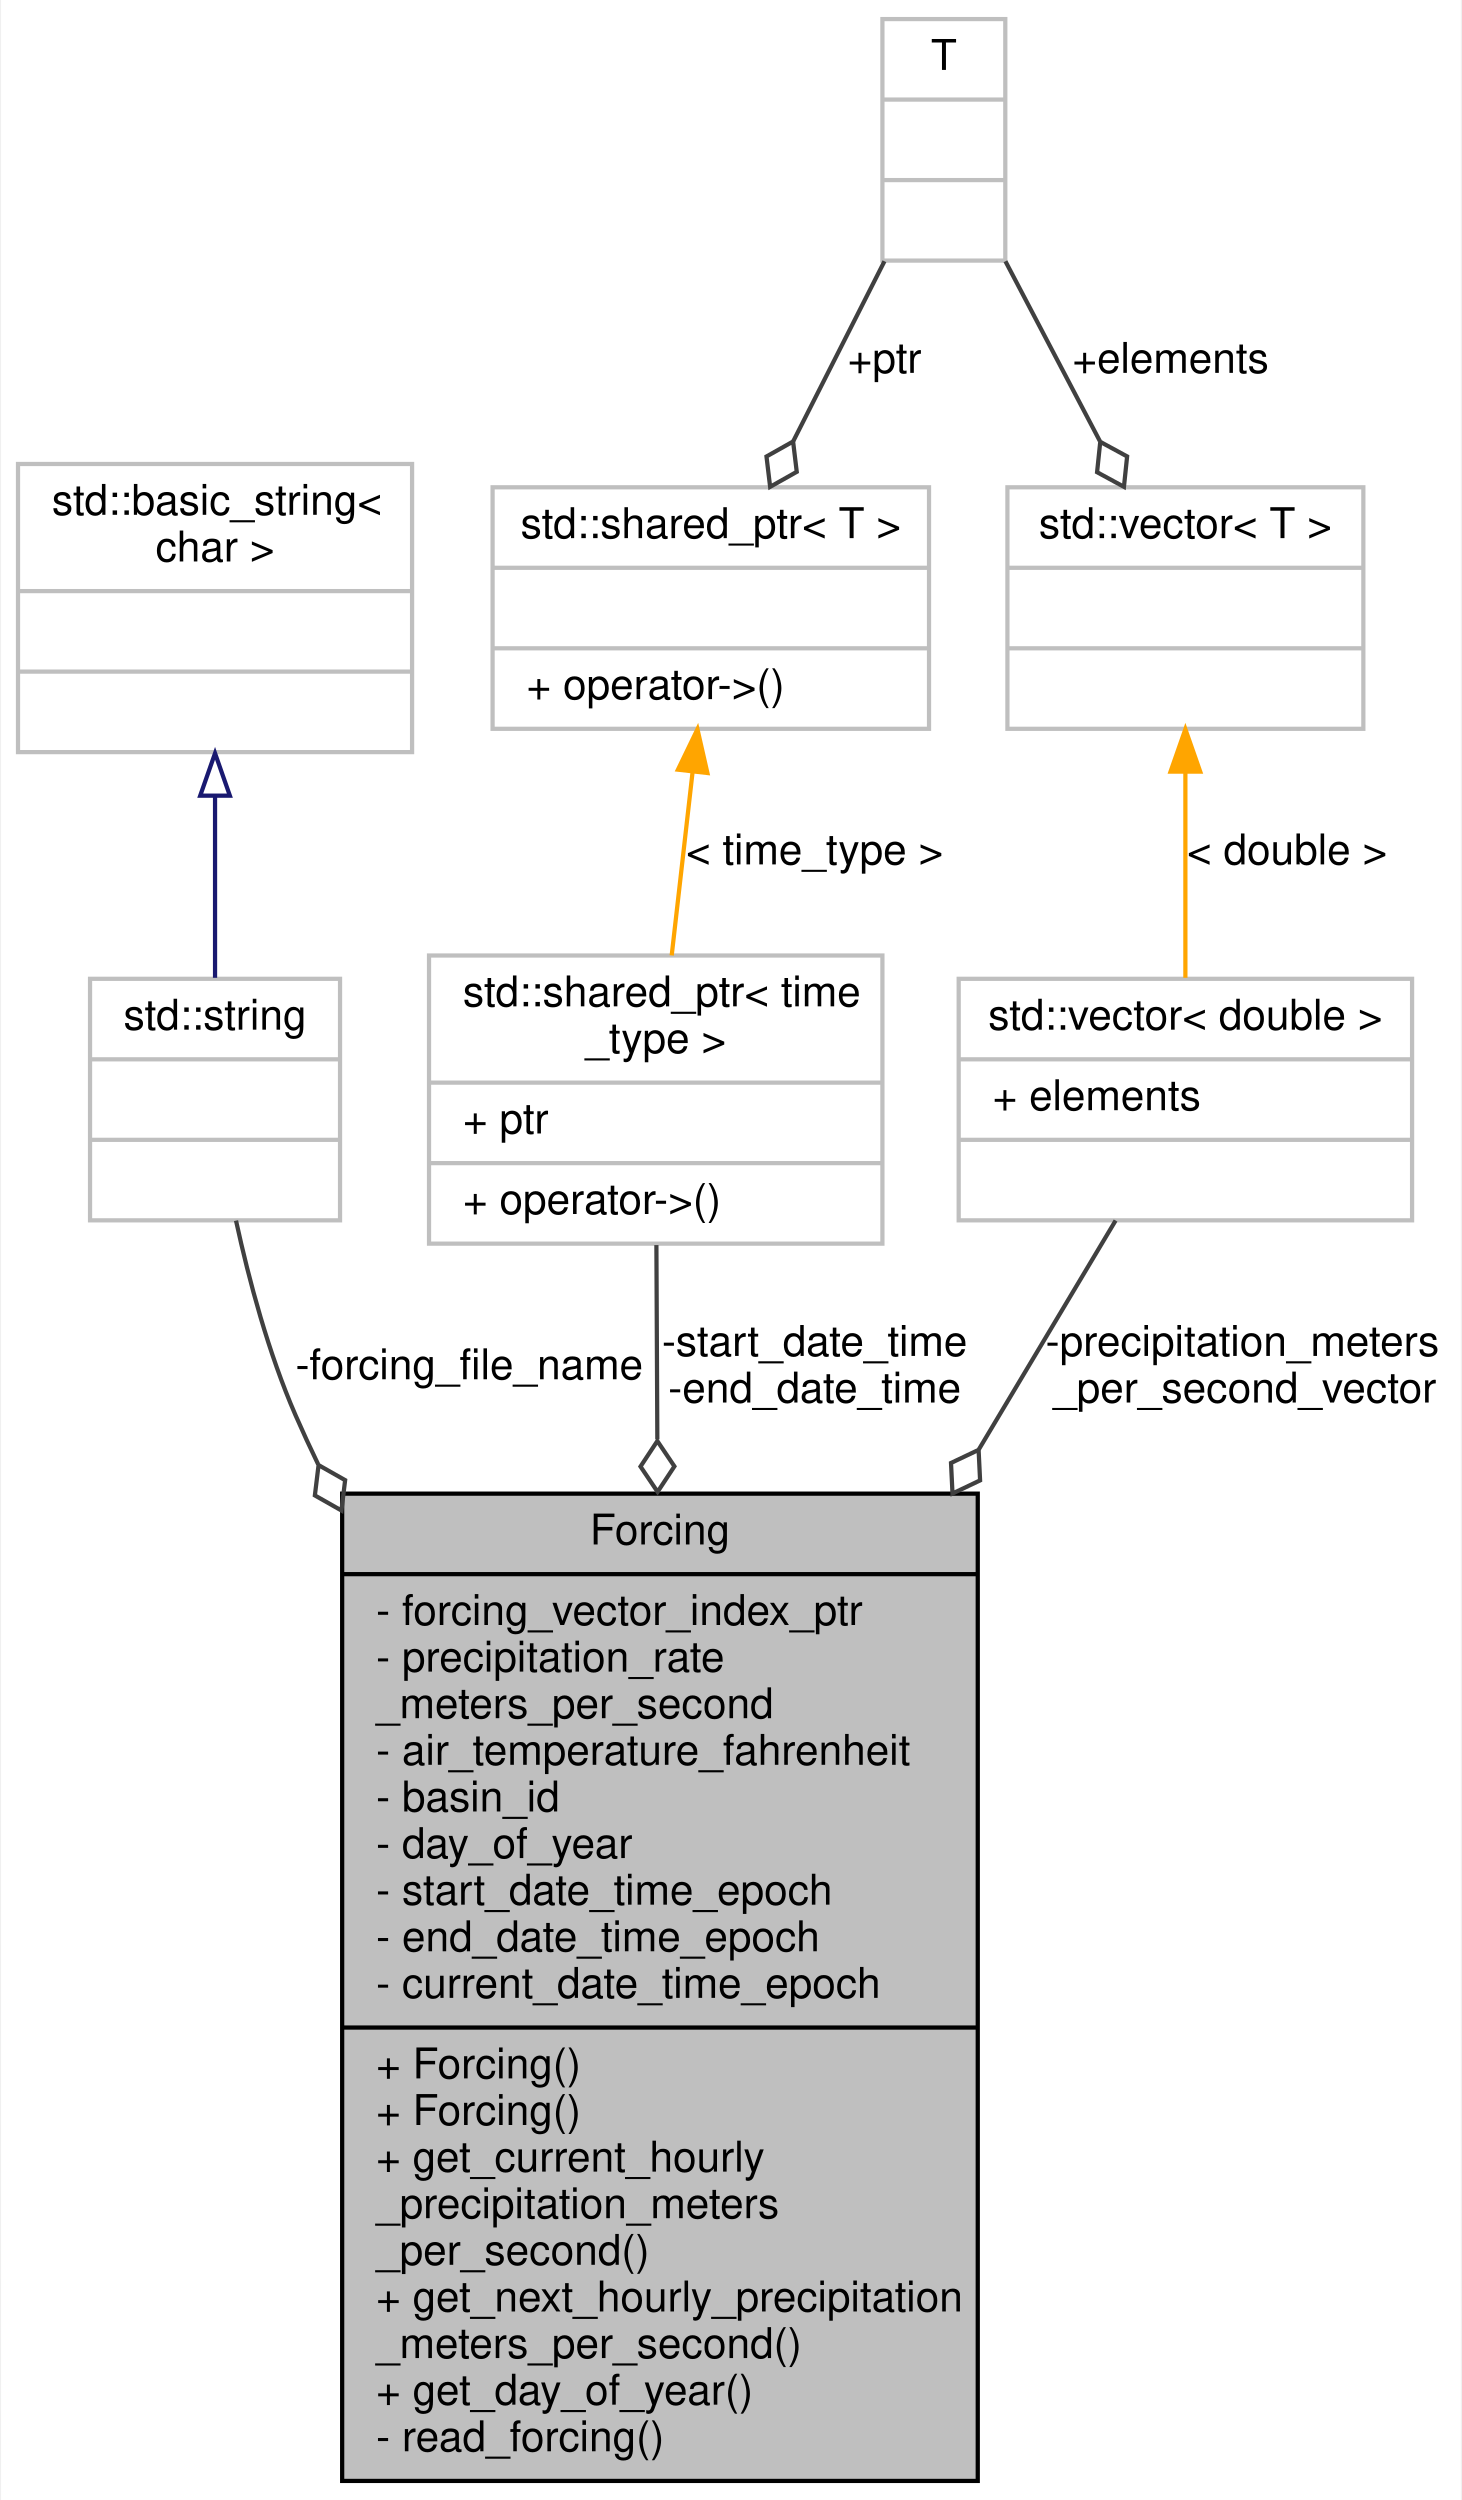
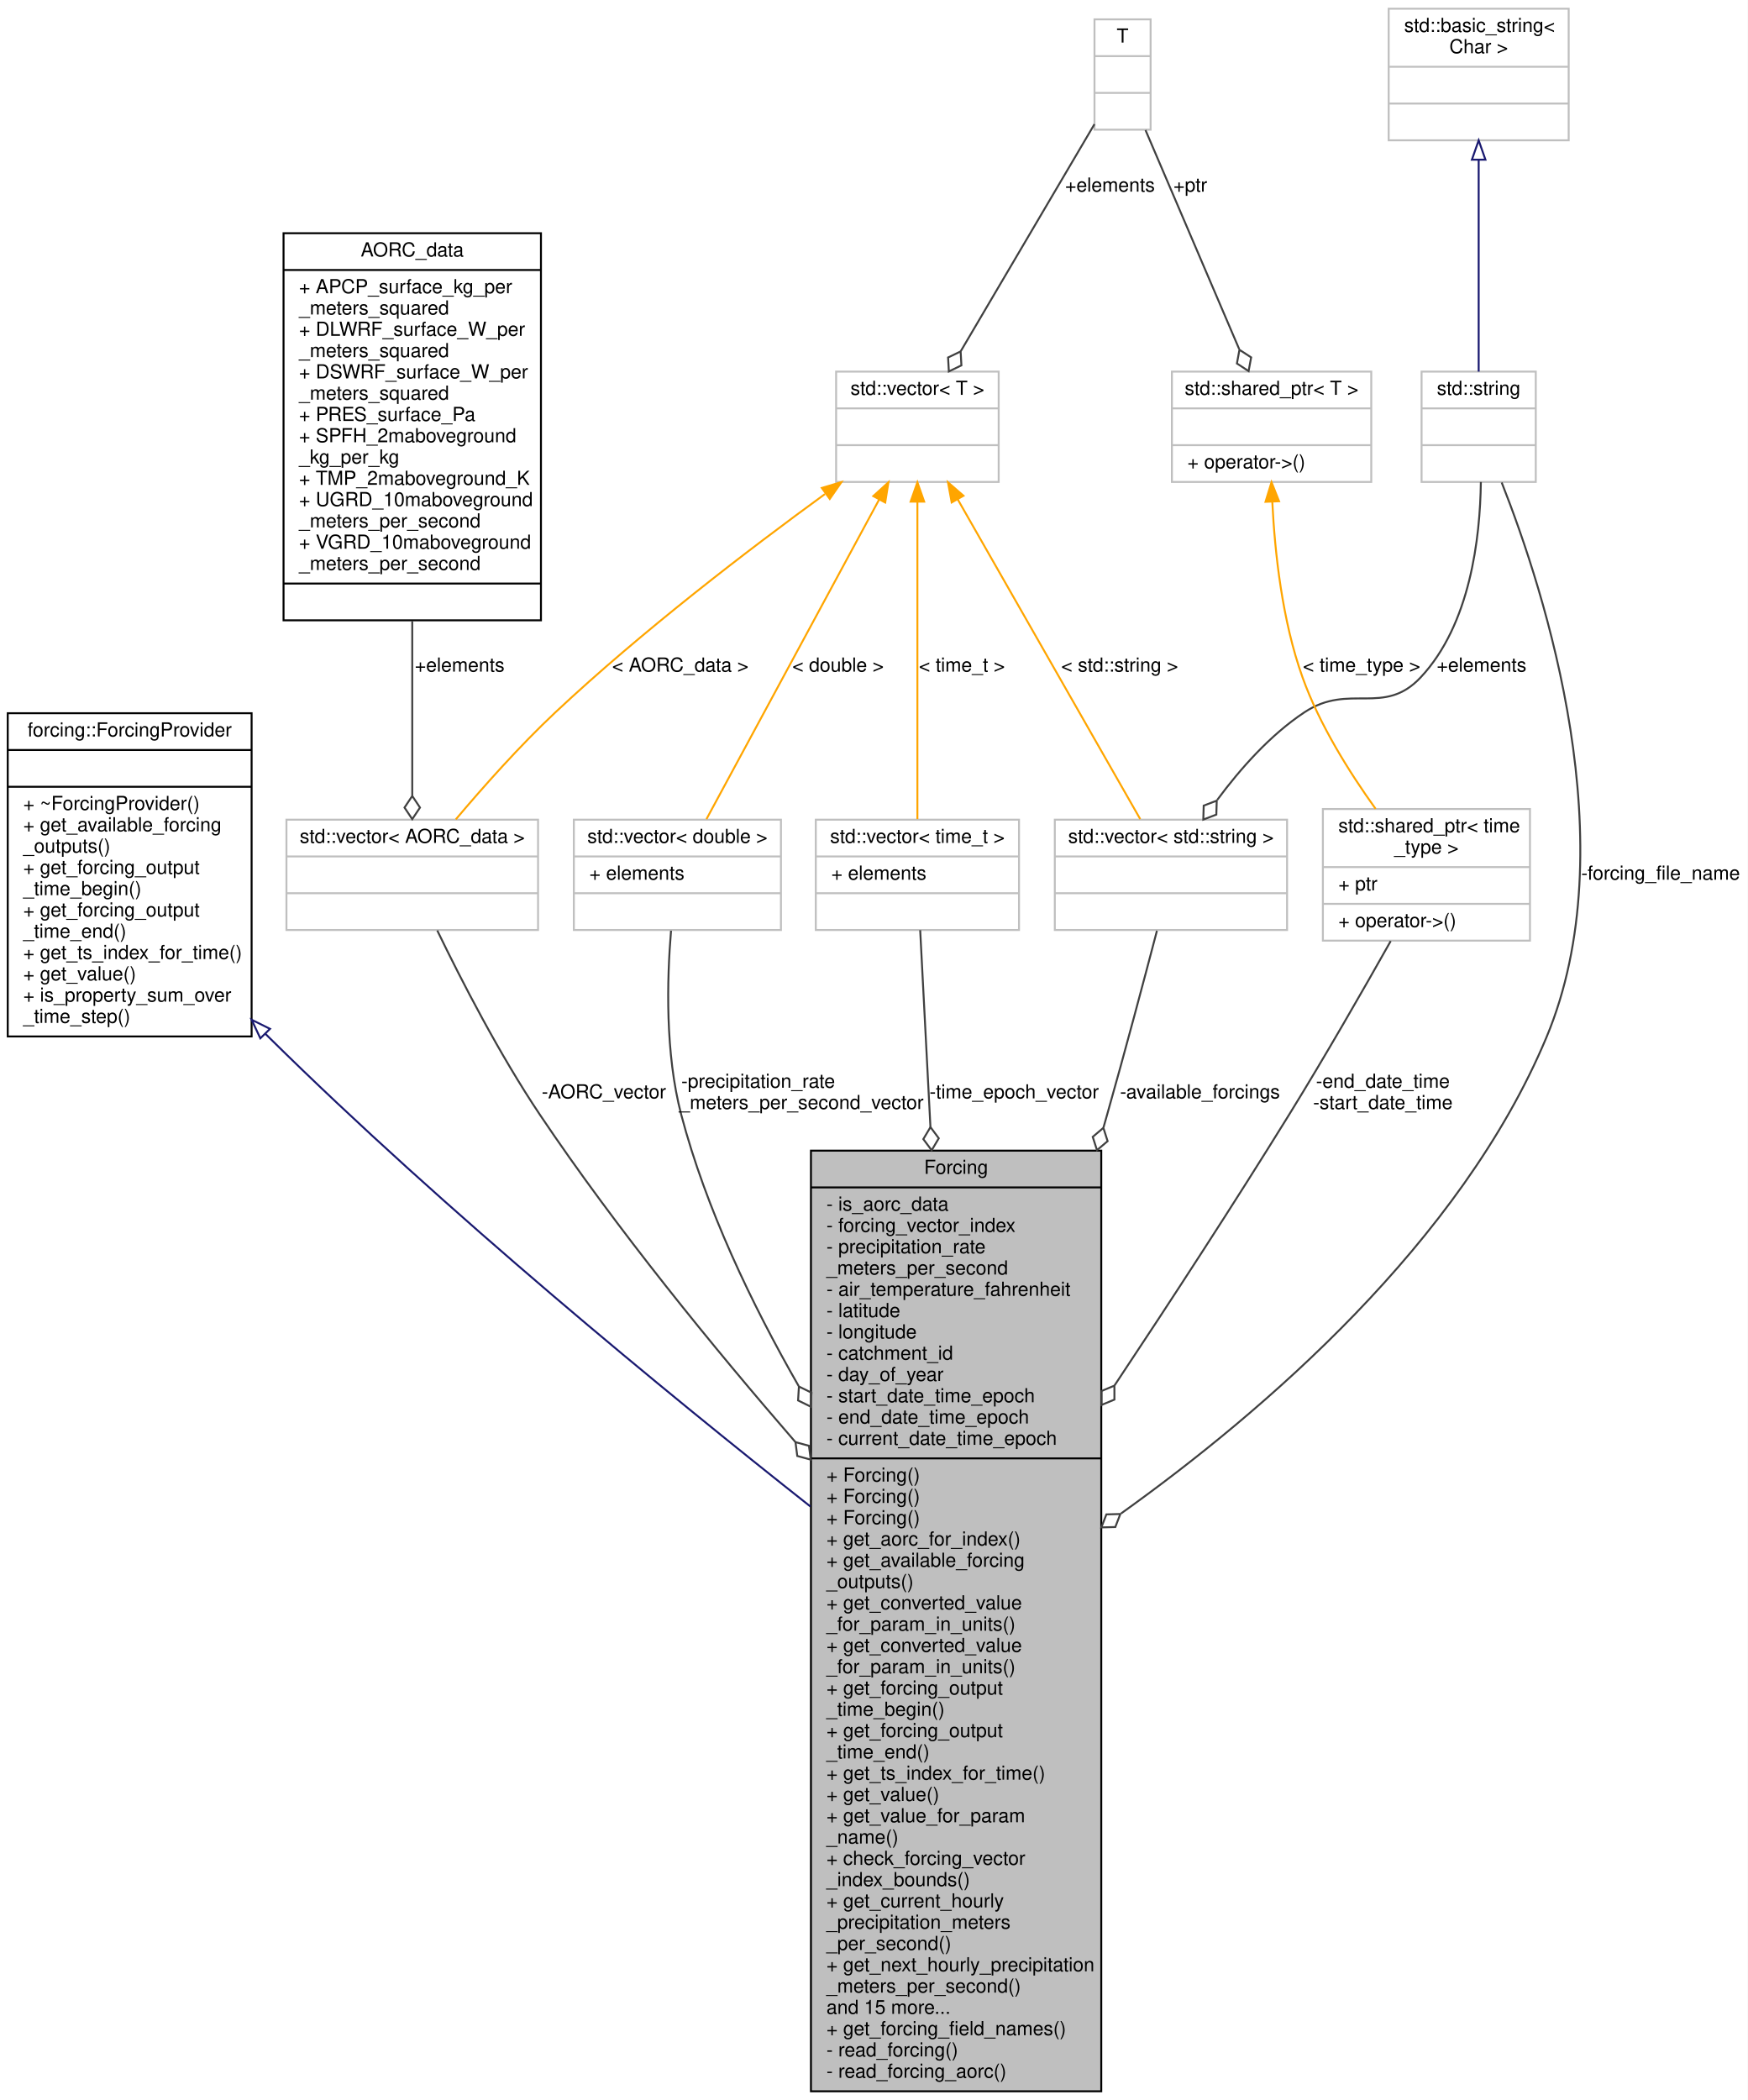
- <svg xmlns="http://www.w3.org/2000/svg" xmlns:xlink="http://www.w3.org/1999/xlink" width="345pt" height="590pt" viewBox="0.00 0.00 344.50 590.00">
-   <g id="graph0" class="graph" transform="scale(1 1) rotate(0) translate(4 586)">
-     <polygon fill="white" stroke="transparent" points="-4,4 -4,-586 340.5,-586 340.5,4 -4,4" />
+ <svg xmlns="http://www.w3.org/2000/svg" xmlns:xlink="http://www.w3.org/1999/xlink" width="903pt" height="1085pt" viewBox="0.00 0.00 903.00 1085.00">
+   <g id="graph0" class="graph" transform="scale(1 1) rotate(0) translate(4 1081)">
+     <polygon fill="white" stroke="transparent" points="-4,4 -4,-1081 899,-1081 899,4 -4,4" />
    <g id="node1" class="node">
      <g id="a_node1">
        <a xlink:title="Forcing class providing time-series precipiation forcing data to the model.">
-           <polygon fill="#bfbfbf" stroke="black" points="76.5,-0.5 76.5,-233.5 226.5,-233.5 226.5,-0.5 76.5,-0.5" />
-           <text text-anchor="middle" x="151.5" y="-221.5" font-family="Helvetica,sans-Serif" font-size="10.00">Forcing</text>
-           <polyline fill="none" stroke="black" points="76.5,-214.5 226.5,-214.5 " />
-           <text text-anchor="start" x="84.5" y="-202.5" font-family="Helvetica,sans-Serif" font-size="10.00">- forcing_vector_index_ptr</text>
-           <text text-anchor="start" x="84.5" y="-191.5" font-family="Helvetica,sans-Serif" font-size="10.00">- precipitation_rate</text>
-           <text text-anchor="start" x="84.5" y="-180.5" font-family="Helvetica,sans-Serif" font-size="10.00">_meters_per_second</text>
-           <text text-anchor="start" x="84.5" y="-169.5" font-family="Helvetica,sans-Serif" font-size="10.00">- air_temperature_fahrenheit</text>
-           <text text-anchor="start" x="84.5" y="-158.5" font-family="Helvetica,sans-Serif" font-size="10.00">- basin_id</text>
-           <text text-anchor="start" x="84.5" y="-147.5" font-family="Helvetica,sans-Serif" font-size="10.00">- day_of_year</text>
-           <text text-anchor="start" x="84.5" y="-136.5" font-family="Helvetica,sans-Serif" font-size="10.00">- start_date_time_epoch</text>
-           <text text-anchor="start" x="84.5" y="-125.5" font-family="Helvetica,sans-Serif" font-size="10.00">- end_date_time_epoch</text>
-           <text text-anchor="start" x="84.5" y="-114.5" font-family="Helvetica,sans-Serif" font-size="10.00">- current_date_time_epoch</text>
-           <polyline fill="none" stroke="black" points="76.5,-107.5 226.5,-107.5 " />
-           <text text-anchor="start" x="84.5" y="-95.5" font-family="Helvetica,sans-Serif" font-size="10.00">+ Forcing()</text>
-           <text text-anchor="start" x="84.5" y="-84.5" font-family="Helvetica,sans-Serif" font-size="10.00">+ Forcing()</text>
-           <text text-anchor="start" x="84.5" y="-73.5" font-family="Helvetica,sans-Serif" font-size="10.00">+ get_current_hourly</text>
-           <text text-anchor="start" x="84.5" y="-62.5" font-family="Helvetica,sans-Serif" font-size="10.00">_precipitation_meters</text>
-           <text text-anchor="start" x="84.5" y="-51.5" font-family="Helvetica,sans-Serif" font-size="10.00">_per_second()</text>
-           <text text-anchor="start" x="84.5" y="-40.5" font-family="Helvetica,sans-Serif" font-size="10.00">+ get_next_hourly_precipitation</text>
-           <text text-anchor="start" x="84.5" y="-29.5" font-family="Helvetica,sans-Serif" font-size="10.00">_meters_per_second()</text>
-           <text text-anchor="start" x="84.5" y="-18.5" font-family="Helvetica,sans-Serif" font-size="10.00">+ get_day_of_year()</text>
-           <text text-anchor="start" x="84.5" y="-7.5" font-family="Helvetica,sans-Serif" font-size="10.00">- read_forcing()</text>
+           <polygon fill="#bfbfbf" stroke="black" points="415,-0.5 415,-486.5 565,-486.5 565,-0.5 415,-0.5" />
+           <text text-anchor="middle" x="490" y="-474.5" font-family="Helvetica,sans-Serif" font-size="10.00">Forcing</text>
+           <polyline fill="none" stroke="black" points="415,-467.5 565,-467.5 " />
+           <text text-anchor="start" x="423" y="-455.5" font-family="Helvetica,sans-Serif" font-size="10.00">- is_aorc_data</text>
+           <text text-anchor="start" x="423" y="-444.5" font-family="Helvetica,sans-Serif" font-size="10.00">- forcing_vector_index</text>
+           <text text-anchor="start" x="423" y="-433.5" font-family="Helvetica,sans-Serif" font-size="10.00">- precipitation_rate</text>
+           <text text-anchor="start" x="423" y="-422.5" font-family="Helvetica,sans-Serif" font-size="10.00">_meters_per_second</text>
+           <text text-anchor="start" x="423" y="-411.5" font-family="Helvetica,sans-Serif" font-size="10.00">- air_temperature_fahrenheit</text>
+           <text text-anchor="start" x="423" y="-400.5" font-family="Helvetica,sans-Serif" font-size="10.00">- latitude</text>
+           <text text-anchor="start" x="423" y="-389.5" font-family="Helvetica,sans-Serif" font-size="10.00">- longitude</text>
+           <text text-anchor="start" x="423" y="-378.5" font-family="Helvetica,sans-Serif" font-size="10.00">- catchment_id</text>
+           <text text-anchor="start" x="423" y="-367.5" font-family="Helvetica,sans-Serif" font-size="10.00">- day_of_year</text>
+           <text text-anchor="start" x="423" y="-356.5" font-family="Helvetica,sans-Serif" font-size="10.00">- start_date_time_epoch</text>
+           <text text-anchor="start" x="423" y="-345.5" font-family="Helvetica,sans-Serif" font-size="10.00">- end_date_time_epoch</text>
+           <text text-anchor="start" x="423" y="-334.5" font-family="Helvetica,sans-Serif" font-size="10.00">- current_date_time_epoch</text>
+           <polyline fill="none" stroke="black" points="415,-327.5 565,-327.5 " />
+           <text text-anchor="start" x="423" y="-315.5" font-family="Helvetica,sans-Serif" font-size="10.00">+ Forcing()</text>
+           <text text-anchor="start" x="423" y="-304.5" font-family="Helvetica,sans-Serif" font-size="10.00">+ Forcing()</text>
+           <text text-anchor="start" x="423" y="-293.5" font-family="Helvetica,sans-Serif" font-size="10.00">+ Forcing()</text>
+           <text text-anchor="start" x="423" y="-282.5" font-family="Helvetica,sans-Serif" font-size="10.00">+ get_aorc_for_index()</text>
+           <text text-anchor="start" x="423" y="-271.5" font-family="Helvetica,sans-Serif" font-size="10.00">+ get_available_forcing</text>
+           <text text-anchor="start" x="423" y="-260.5" font-family="Helvetica,sans-Serif" font-size="10.00">_outputs()</text>
+           <text text-anchor="start" x="423" y="-249.5" font-family="Helvetica,sans-Serif" font-size="10.00">+ get_converted_value</text>
+           <text text-anchor="start" x="423" y="-238.5" font-family="Helvetica,sans-Serif" font-size="10.00">_for_param_in_units()</text>
+           <text text-anchor="start" x="423" y="-227.5" font-family="Helvetica,sans-Serif" font-size="10.00">+ get_converted_value</text>
+           <text text-anchor="start" x="423" y="-216.5" font-family="Helvetica,sans-Serif" font-size="10.00">_for_param_in_units()</text>
+           <text text-anchor="start" x="423" y="-205.5" font-family="Helvetica,sans-Serif" font-size="10.00">+ get_forcing_output</text>
+           <text text-anchor="start" x="423" y="-194.5" font-family="Helvetica,sans-Serif" font-size="10.00">_time_begin()</text>
+           <text text-anchor="start" x="423" y="-183.5" font-family="Helvetica,sans-Serif" font-size="10.00">+ get_forcing_output</text>
+           <text text-anchor="start" x="423" y="-172.5" font-family="Helvetica,sans-Serif" font-size="10.00">_time_end()</text>
+           <text text-anchor="start" x="423" y="-161.5" font-family="Helvetica,sans-Serif" font-size="10.00">+ get_ts_index_for_time()</text>
+           <text text-anchor="start" x="423" y="-150.5" font-family="Helvetica,sans-Serif" font-size="10.00">+ get_value()</text>
+           <text text-anchor="start" x="423" y="-139.5" font-family="Helvetica,sans-Serif" font-size="10.00">+ get_value_for_param</text>
+           <text text-anchor="start" x="423" y="-128.5" font-family="Helvetica,sans-Serif" font-size="10.00">_name()</text>
+           <text text-anchor="start" x="423" y="-117.5" font-family="Helvetica,sans-Serif" font-size="10.00">+ check_forcing_vector</text>
+           <text text-anchor="start" x="423" y="-106.5" font-family="Helvetica,sans-Serif" font-size="10.00">_index_bounds()</text>
+           <text text-anchor="start" x="423" y="-95.5" font-family="Helvetica,sans-Serif" font-size="10.00">+ get_current_hourly</text>
+           <text text-anchor="start" x="423" y="-84.5" font-family="Helvetica,sans-Serif" font-size="10.00">_precipitation_meters</text>
+           <text text-anchor="start" x="423" y="-73.5" font-family="Helvetica,sans-Serif" font-size="10.00">_per_second()</text>
+           <text text-anchor="start" x="423" y="-62.5" font-family="Helvetica,sans-Serif" font-size="10.00">+ get_next_hourly_precipitation</text>
+           <text text-anchor="start" x="423" y="-51.5" font-family="Helvetica,sans-Serif" font-size="10.00">_meters_per_second()</text>
+           <text text-anchor="start" x="423" y="-40.5" font-family="Helvetica,sans-Serif" font-size="10.00">and 15 more...</text>
+           <text text-anchor="start" x="423" y="-29.5" font-family="Helvetica,sans-Serif" font-size="10.00">+ get_forcing_field_names()</text>
+           <text text-anchor="start" x="423" y="-18.5" font-family="Helvetica,sans-Serif" font-size="10.00">- read_forcing()</text>
+           <text text-anchor="start" x="423" y="-7.5" font-family="Helvetica,sans-Serif" font-size="10.00">- read_forcing_aorc()</text>
        </a>
      </g>
    </g>
    <g id="node2" class="node">
      <g id="a_node2">
-         <a xlink:title="STL class.">
-           <polygon fill="white" stroke="#bfbfbf" points="17,-298 17,-355 76,-355 76,-298 17,-298" />
-           <text text-anchor="middle" x="46.5" y="-343" font-family="Helvetica,sans-Serif" font-size="10.00">std::string</text>
-           <polyline fill="none" stroke="#bfbfbf" points="17,-336 76,-336 " />
-           <text text-anchor="middle" x="46.5" y="-324" font-family="Helvetica,sans-Serif" font-size="10.00"> </text>
-           <polyline fill="none" stroke="#bfbfbf" points="17,-317 76,-317 " />
-           <text text-anchor="middle" x="46.5" y="-305" font-family="Helvetica,sans-Serif" font-size="10.00"> </text>
+         <a xlink:href="classforcing_1_1_forcing_provider.html" target="_top" xlink:title="An abstraction interface for types that provides forcing data.">
+           <polygon fill="white" stroke="black" points="0,-545.5 0,-712.5 126,-712.5 126,-545.5 0,-545.5" />
+           <text text-anchor="middle" x="63" y="-700.5" font-family="Helvetica,sans-Serif" font-size="10.00">forcing::ForcingProvider</text>
+           <polyline fill="none" stroke="black" points="0,-693.5 126,-693.5 " />
+           <text text-anchor="middle" x="63" y="-681.5" font-family="Helvetica,sans-Serif" font-size="10.00"> </text>
+           <polyline fill="none" stroke="black" points="0,-674.5 126,-674.5 " />
+           <text text-anchor="start" x="8" y="-662.5" font-family="Helvetica,sans-Serif" font-size="10.00">+ ~ForcingProvider()</text>
+           <text text-anchor="start" x="8" y="-651.5" font-family="Helvetica,sans-Serif" font-size="10.00">+ get_available_forcing</text>
+           <text text-anchor="start" x="8" y="-640.5" font-family="Helvetica,sans-Serif" font-size="10.00">_outputs()</text>
+           <text text-anchor="start" x="8" y="-629.5" font-family="Helvetica,sans-Serif" font-size="10.00">+ get_forcing_output</text>
+           <text text-anchor="start" x="8" y="-618.5" font-family="Helvetica,sans-Serif" font-size="10.00">_time_begin()</text>
+           <text text-anchor="start" x="8" y="-607.5" font-family="Helvetica,sans-Serif" font-size="10.00">+ get_forcing_output</text>
+           <text text-anchor="start" x="8" y="-596.5" font-family="Helvetica,sans-Serif" font-size="10.00">_time_end()</text>
+           <text text-anchor="start" x="8" y="-585.5" font-family="Helvetica,sans-Serif" font-size="10.00">+ get_ts_index_for_time()</text>
+           <text text-anchor="start" x="8" y="-574.5" font-family="Helvetica,sans-Serif" font-size="10.00">+ get_value()</text>
+           <text text-anchor="start" x="8" y="-563.5" font-family="Helvetica,sans-Serif" font-size="10.00">+ is_property_sum_over</text>
+           <text text-anchor="start" x="8" y="-552.5" font-family="Helvetica,sans-Serif" font-size="10.00">_time_step()</text>
        </a>
      </g>
    </g>
    <g id="edge1" class="edge">
-       <path fill="none" stroke="#404040" d="M51.45,-297.93C54.52,-283.83 59.12,-266.61 65.5,-252 67.18,-248.15 68.97,-244.28 70.84,-240.41" />
-       <polygon fill="none" stroke="#404040" points="70.93,-240.24 70.06,-233.08 76.33,-229.52 77.2,-236.68 70.93,-240.24" />
-       <text text-anchor="middle" x="106.5" y="-260.5" font-family="Helvetica,sans-Serif" font-size="10.00"> -forcing_file_name</text>
+       <path fill="none" stroke="midnightblue" d="M133.04,-546.95C133.69,-546.3 134.35,-545.65 135,-545 226.19,-454.91 340.8,-361 414.71,-302.65" />
+       <polygon fill="none" stroke="midnightblue" points="130.51,-544.53 126.01,-554.13 135.51,-549.43 130.51,-544.53" />
    </g>
    <g id="node3" class="node">
      <g id="a_node3">
-         <a xlink:title="STL class.">
-           <polygon fill="white" stroke="#bfbfbf" points="0,-408.5 0,-476.5 93,-476.5 93,-408.5 0,-408.5" />
-           <text text-anchor="start" x="8" y="-464.5" font-family="Helvetica,sans-Serif" font-size="10.00">std::basic_string&lt;</text>
-           <text text-anchor="middle" x="46.5" y="-453.5" font-family="Helvetica,sans-Serif" font-size="10.00"> char &gt;</text>
-           <polyline fill="none" stroke="#bfbfbf" points="0,-446.5 93,-446.5 " />
-           <text text-anchor="middle" x="46.5" y="-434.5" font-family="Helvetica,sans-Serif" font-size="10.00"> </text>
-           <polyline fill="none" stroke="#bfbfbf" points="0,-427.5 93,-427.5 " />
-           <text text-anchor="middle" x="46.5" y="-415.5" font-family="Helvetica,sans-Serif" font-size="10.00"> </text>
+         <a xlink:title=" ">
+           <polygon fill="white" stroke="#bfbfbf" points="144,-600.5 144,-657.5 274,-657.5 274,-600.5 144,-600.5" />
+           <text text-anchor="middle" x="209" y="-645.5" font-family="Helvetica,sans-Serif" font-size="10.00">std::vector&lt; AORC_data &gt;</text>
+           <polyline fill="none" stroke="#bfbfbf" points="144,-638.5 274,-638.5 " />
+           <text text-anchor="middle" x="209" y="-626.5" font-family="Helvetica,sans-Serif" font-size="10.00"> </text>
+           <polyline fill="none" stroke="#bfbfbf" points="144,-619.5 274,-619.5 " />
+           <text text-anchor="middle" x="209" y="-607.5" font-family="Helvetica,sans-Serif" font-size="10.00"> </text>
        </a>
      </g>
    </g>
    <g id="edge2" class="edge">
-       <path fill="none" stroke="midnightblue" d="M46.5,-398.03C46.5,-383.67 46.5,-368.1 46.5,-355.24" />
-       <polygon fill="none" stroke="midnightblue" points="43,-398.22 46.5,-408.22 50,-398.22 43,-398.22" />
+       <path fill="none" stroke="#404040" d="M221.94,-600.23C234.28,-574.7 254.06,-536.19 275,-505 314.61,-446 364.9,-384.48 406.88,-336.05" />
+       <polygon fill="none" stroke="#404040" points="407.01,-335.9 407.93,-328.75 414.89,-326.85 413.97,-334.01 407.01,-335.9" />
+       <text text-anchor="middle" x="308" y="-513.5" font-family="Helvetica,sans-Serif" font-size="10.00"> -AORC_vector</text>
    </g>
    <g id="node4" class="node">
      <g id="a_node4">
-         <a xlink:title=" ">
-           <polygon fill="white" stroke="#bfbfbf" points="97,-292.5 97,-360.5 204,-360.5 204,-292.5 97,-292.5" />
-           <text text-anchor="start" x="105" y="-348.5" font-family="Helvetica,sans-Serif" font-size="10.00">std::shared_ptr&lt; time</text>
-           <text text-anchor="middle" x="150.5" y="-337.5" font-family="Helvetica,sans-Serif" font-size="10.00">_type &gt;</text>
-           <polyline fill="none" stroke="#bfbfbf" points="97,-330.5 204,-330.5 " />
-           <text text-anchor="start" x="105" y="-318.5" font-family="Helvetica,sans-Serif" font-size="10.00">+ ptr</text>
-           <polyline fill="none" stroke="#bfbfbf" points="97,-311.5 204,-311.5 " />
-           <text text-anchor="start" x="105" y="-299.5" font-family="Helvetica,sans-Serif" font-size="10.00">+ operator-&gt;()</text>
+         <a xlink:href="struct_a_o_r_c__data.html" target="_top" xlink:title=" ">
+           <polygon fill="white" stroke="black" points="142.5,-760.5 142.5,-960.5 275.5,-960.5 275.5,-760.5 142.5,-760.5" />
+           <text text-anchor="middle" x="209" y="-948.5" font-family="Helvetica,sans-Serif" font-size="10.00">AORC_data</text>
+           <polyline fill="none" stroke="black" points="142.5,-941.5 275.5,-941.5 " />
+           <text text-anchor="start" x="150.5" y="-929.5" font-family="Helvetica,sans-Serif" font-size="10.00">+ APCP_surface_kg_per</text>
+           <text text-anchor="start" x="150.5" y="-918.5" font-family="Helvetica,sans-Serif" font-size="10.00">_meters_squared</text>
+           <text text-anchor="start" x="150.5" y="-907.5" font-family="Helvetica,sans-Serif" font-size="10.00">+ DLWRF_surface_W_per</text>
+           <text text-anchor="start" x="150.5" y="-896.5" font-family="Helvetica,sans-Serif" font-size="10.00">_meters_squared</text>
+           <text text-anchor="start" x="150.5" y="-885.5" font-family="Helvetica,sans-Serif" font-size="10.00">+ DSWRF_surface_W_per</text>
+           <text text-anchor="start" x="150.5" y="-874.5" font-family="Helvetica,sans-Serif" font-size="10.00">_meters_squared</text>
+           <text text-anchor="start" x="150.5" y="-863.5" font-family="Helvetica,sans-Serif" font-size="10.00">+ PRES_surface_Pa</text>
+           <text text-anchor="start" x="150.5" y="-852.5" font-family="Helvetica,sans-Serif" font-size="10.00">+ SPFH_2maboveground</text>
+           <text text-anchor="start" x="150.5" y="-841.5" font-family="Helvetica,sans-Serif" font-size="10.00">_kg_per_kg</text>
+           <text text-anchor="start" x="150.5" y="-830.5" font-family="Helvetica,sans-Serif" font-size="10.00">+ TMP_2maboveground_K</text>
+           <text text-anchor="start" x="150.5" y="-819.5" font-family="Helvetica,sans-Serif" font-size="10.00">+ UGRD_10maboveground</text>
+           <text text-anchor="start" x="150.5" y="-808.5" font-family="Helvetica,sans-Serif" font-size="10.00">_meters_per_second</text>
+           <text text-anchor="start" x="150.5" y="-797.5" font-family="Helvetica,sans-Serif" font-size="10.00">+ VGRD_10maboveground</text>
+           <text text-anchor="start" x="150.5" y="-786.5" font-family="Helvetica,sans-Serif" font-size="10.00">_meters_per_second</text>
+           <polyline fill="none" stroke="black" points="142.5,-779.5 275.5,-779.5 " />
+           <text text-anchor="middle" x="209" y="-767.5" font-family="Helvetica,sans-Serif" font-size="10.00"> </text>
        </a>
      </g>
    </g>
    <g id="edge3" class="edge">
-       <path fill="none" stroke="#404040" d="M150.66,-292.16C150.72,-279.07 150.8,-263.15 150.88,-246.31" />
-       <polygon fill="none" stroke="#404040" points="150.88,-245.92 146.91,-239.9 150.94,-233.92 154.91,-239.94 150.88,-245.92" />
-       <text text-anchor="middle" x="188" y="-266" font-family="Helvetica,sans-Serif" font-size="10.00"> -start_date_time</text>
-       <text text-anchor="middle" x="188" y="-255" font-family="Helvetica,sans-Serif" font-size="10.00">-end_date_time</text>
+       <path fill="none" stroke="#404040" d="M209,-760.17C209,-728.4 209,-695.02 209,-670.02" />
+       <polygon fill="none" stroke="#404040" points="209,-669.76 205,-663.76 209,-657.76 213,-663.76 209,-669.76" />
+       <text text-anchor="middle" x="233.5" y="-734" font-family="Helvetica,sans-Serif" font-size="10.00"> +elements</text>
    </g>
    <g id="node5" class="node">
      <g id="a_node5">
-         <a xlink:title="STL class.">
-           <polygon fill="white" stroke="#bfbfbf" points="112,-414 112,-471 215,-471 215,-414 112,-414" />
-           <text text-anchor="middle" x="163.5" y="-459" font-family="Helvetica,sans-Serif" font-size="10.00">std::shared_ptr&lt; T &gt;</text>
-           <polyline fill="none" stroke="#bfbfbf" points="112,-452 215,-452 " />
-           <text text-anchor="middle" x="163.5" y="-440" font-family="Helvetica,sans-Serif" font-size="10.00"> </text>
-           <polyline fill="none" stroke="#bfbfbf" points="112,-433 215,-433 " />
-           <text text-anchor="start" x="120" y="-421" font-family="Helvetica,sans-Serif" font-size="10.00">+ operator-&gt;()</text>
+         <a xlink:title=" ">
+           <polygon fill="white" stroke="#bfbfbf" points="428,-832 428,-889 512,-889 512,-832 428,-832" />
+           <text text-anchor="middle" x="470" y="-877" font-family="Helvetica,sans-Serif" font-size="10.00">std::vector&lt; T &gt;</text>
+           <polyline fill="none" stroke="#bfbfbf" points="428,-870 512,-870 " />
+           <text text-anchor="middle" x="470" y="-858" font-family="Helvetica,sans-Serif" font-size="10.00"> </text>
+           <polyline fill="none" stroke="#bfbfbf" points="428,-851 512,-851 " />
+           <text text-anchor="middle" x="470" y="-839" font-family="Helvetica,sans-Serif" font-size="10.00"> </text>
        </a>
      </g>
    </g>
    <g id="edge4" class="edge">
-       <path fill="none" stroke="orange" d="M159.18,-403.64C157.59,-389.69 155.8,-374.01 154.27,-360.52" />
-       <polygon fill="orange" stroke="orange" points="155.74,-404.36 160.35,-413.9 162.7,-403.57 155.74,-404.36" />
-       <text text-anchor="middle" x="188" y="-382" font-family="Helvetica,sans-Serif" font-size="10.00"> &lt; time_type &gt;</text>
+       <path fill="none" stroke="orange" d="M422.23,-825.74C383.27,-797.37 327.6,-754.85 283,-713 264.56,-695.69 245.61,-674.37 231.51,-657.66" />
+       <polygon fill="orange" stroke="orange" points="420.62,-828.9 430.77,-831.93 424.72,-823.23 420.62,-828.9" />
+       <text text-anchor="middle" x="347.5" y="-734" font-family="Helvetica,sans-Serif" font-size="10.00"> &lt; AORC_data &gt;</text>
+     </g>
+     <g id="node7" class="node">
+       <g id="a_node7">
+         <a xlink:title=" ">
+           <polygon fill="white" stroke="#bfbfbf" points="417.5,-600.5 417.5,-657.5 522.5,-657.5 522.5,-600.5 417.5,-600.5" />
+           <text text-anchor="middle" x="470" y="-645.5" font-family="Helvetica,sans-Serif" font-size="10.00">std::vector&lt; time_t &gt;</text>
+           <polyline fill="none" stroke="#bfbfbf" points="417.5,-638.5 522.5,-638.5 " />
+           <text text-anchor="start" x="425.5" y="-626.5" font-family="Helvetica,sans-Serif" font-size="10.00">+ elements</text>
+           <polyline fill="none" stroke="#bfbfbf" points="417.5,-619.5 522.5,-619.5 " />
+           <text text-anchor="middle" x="470" y="-607.5" font-family="Helvetica,sans-Serif" font-size="10.00"> </text>
+         </a>
+       </g>
+     </g>
+     <g id="edge7" class="edge">
+       <path fill="none" stroke="orange" d="M470,-821.63C470,-775.53 470,-698.76 470,-657.78" />
+       <polygon fill="orange" stroke="orange" points="466.5,-821.82 470,-831.82 473.5,-821.82 466.5,-821.82" />
+       <text text-anchor="middle" x="493" y="-734" font-family="Helvetica,sans-Serif" font-size="10.00"> &lt; time_t &gt;</text>
+     </g>
+     <g id="node12" class="node">
+       <g id="a_node12">
+         <a xlink:title=" ">
+           <polygon fill="white" stroke="#bfbfbf" points="541,-600.5 541,-657.5 661,-657.5 661,-600.5 541,-600.5" />
+           <text text-anchor="middle" x="601" y="-645.5" font-family="Helvetica,sans-Serif" font-size="10.00">std::vector&lt; std::string &gt;</text>
+           <polyline fill="none" stroke="#bfbfbf" points="541,-638.5 661,-638.5 " />
+           <text text-anchor="middle" x="601" y="-626.5" font-family="Helvetica,sans-Serif" font-size="10.00"> </text>
+           <polyline fill="none" stroke="#bfbfbf" points="541,-619.5 661,-619.5 " />
+           <text text-anchor="middle" x="601" y="-607.5" font-family="Helvetica,sans-Serif" font-size="10.00"> </text>
+         </a>
+       </g>
+     </g>
+     <g id="edge15" class="edge">
+       <path fill="none" stroke="orange" d="M490.79,-823.08C517.01,-777.15 561.5,-699.19 585.14,-657.78" />
+       <polygon fill="orange" stroke="orange" points="487.72,-821.4 485.8,-831.82 493.8,-824.87 487.72,-821.4" />
+       <text text-anchor="middle" x="574.5" y="-734" font-family="Helvetica,sans-Serif" font-size="10.00"> &lt; std::string &gt;</text>
+     </g>
+     <g id="node13" class="node">
+       <g id="a_node13">
+         <a xlink:title=" ">
+           <polygon fill="white" stroke="#bfbfbf" points="292.5,-600.5 292.5,-657.5 399.5,-657.5 399.5,-600.5 292.5,-600.5" />
+           <text text-anchor="middle" x="346" y="-645.5" font-family="Helvetica,sans-Serif" font-size="10.00">std::vector&lt; double &gt;</text>
+           <polyline fill="none" stroke="#bfbfbf" points="292.5,-638.5 399.5,-638.5 " />
+           <text text-anchor="start" x="300.5" y="-626.5" font-family="Helvetica,sans-Serif" font-size="10.00">+ elements</text>
+           <polyline fill="none" stroke="#bfbfbf" points="292.5,-619.5 399.5,-619.5 " />
+           <text text-anchor="middle" x="346" y="-607.5" font-family="Helvetica,sans-Serif" font-size="10.00"> </text>
+         </a>
+       </g>
+     </g>
+     <g id="edge17" class="edge">
+       <path fill="none" stroke="orange" d="M450.17,-822.79C425.33,-776.82 383.34,-699.11 361.01,-657.78" />
+       <polygon fill="orange" stroke="orange" points="447.21,-824.68 455.04,-831.82 453.37,-821.36 447.21,-824.68" />
+       <text text-anchor="middle" x="429" y="-734" font-family="Helvetica,sans-Serif" font-size="10.00"> &lt; double &gt;</text>
    </g>
    <g id="node6" class="node">
      <g id="a_node6">
        <a xlink:title=" ">
-           <polygon fill="white" stroke="#bfbfbf" points="204,-524.5 204,-581.5 233,-581.5 233,-524.5 204,-524.5" />
-           <text text-anchor="middle" x="218.5" y="-569.5" font-family="Helvetica,sans-Serif" font-size="10.00">T</text>
-           <polyline fill="none" stroke="#bfbfbf" points="204,-562.5 233,-562.5 " />
-           <text text-anchor="middle" x="218.5" y="-550.5" font-family="Helvetica,sans-Serif" font-size="10.00"> </text>
-           <polyline fill="none" stroke="#bfbfbf" points="204,-543.5 233,-543.5 " />
-           <text text-anchor="middle" x="218.5" y="-531.5" font-family="Helvetica,sans-Serif" font-size="10.00"> </text>
+           <polygon fill="white" stroke="#bfbfbf" points="561.5,-1014 561.5,-1071 590.5,-1071 590.5,-1014 561.5,-1014" />
+           <text text-anchor="middle" x="576" y="-1059" font-family="Helvetica,sans-Serif" font-size="10.00">T</text>
+           <polyline fill="none" stroke="#bfbfbf" points="561.5,-1052 590.5,-1052 " />
+           <text text-anchor="middle" x="576" y="-1040" font-family="Helvetica,sans-Serif" font-size="10.00"> </text>
+           <polyline fill="none" stroke="#bfbfbf" points="561.5,-1033 590.5,-1033 " />
+           <text text-anchor="middle" x="576" y="-1021" font-family="Helvetica,sans-Serif" font-size="10.00"> </text>
        </a>
      </g>
    </g>
    <g id="edge5" class="edge">
-       <path fill="none" stroke="#404040" d="M204.48,-524.34C197.95,-511.46 190.07,-495.92 182.98,-481.92" />
-       <polygon fill="none" stroke="#404040" points="182.92,-481.81 176.64,-478.27 177.5,-471.11 183.78,-474.65 182.92,-481.81" />
-       <text text-anchor="middle" x="204.5" y="-498" font-family="Helvetica,sans-Serif" font-size="10.00"> +ptr</text>
+       <path fill="none" stroke="#404040" d="M561.48,-1016.85C543.65,-986.57 513.21,-934.88 492.38,-899.51" />
+       <polygon fill="none" stroke="#404040" points="492.34,-899.43 485.85,-896.29 486.25,-889.09 492.74,-892.23 492.34,-899.43" />
+       <text text-anchor="middle" x="569.5" y="-982" font-family="Helvetica,sans-Serif" font-size="10.00"> +elements</text>
+     </g>
+     <g id="node11" class="node">
+       <g id="a_node11">
+         <a xlink:title=" ">
+           <polygon fill="white" stroke="#bfbfbf" points="601.5,-832 601.5,-889 704.5,-889 704.5,-832 601.5,-832" />
+           <text text-anchor="middle" x="653" y="-877" font-family="Helvetica,sans-Serif" font-size="10.00">std::shared_ptr&lt; T &gt;</text>
+           <polyline fill="none" stroke="#bfbfbf" points="601.5,-870 704.5,-870 " />
+           <text text-anchor="middle" x="653" y="-858" font-family="Helvetica,sans-Serif" font-size="10.00"> </text>
+           <polyline fill="none" stroke="#bfbfbf" points="601.5,-851 704.5,-851 " />
+           <text text-anchor="start" x="609.5" y="-839" font-family="Helvetica,sans-Serif" font-size="10.00">+ operator-&gt;()</text>
+         </a>
+       </g>
+     </g>
+     <g id="edge12" class="edge">
+       <path fill="none" stroke="#404040" d="M587.86,-1013.77C600.81,-983.51 621.63,-934.84 636.24,-900.68" />
+       <polygon fill="none" stroke="#404040" points="636.4,-900.29 635.09,-893.21 641.12,-889.26 642.44,-896.35 636.4,-900.29" />
+       <text text-anchor="middle" x="611" y="-982" font-family="Helvetica,sans-Serif" font-size="10.00"> +ptr</text>
+     </g>
+     <g id="edge6" class="edge">
+       <path fill="none" stroke="#404040" d="M471.44,-600.42C472.68,-576.69 474.6,-539.84 476.74,-498.68" />
+       <polygon fill="none" stroke="#404040" points="476.75,-498.66 473.06,-492.46 477.37,-486.68 481.05,-492.88 476.75,-498.66" />
+       <text text-anchor="middle" x="520" y="-513.5" font-family="Helvetica,sans-Serif" font-size="10.00"> -time_epoch_vector</text>
    </g>
    <g id="node8" class="node">
      <g id="a_node8">
-         <a xlink:title="STL class.">
-           <polygon fill="white" stroke="#bfbfbf" points="233.5,-414 233.5,-471 317.5,-471 317.5,-414 233.5,-414" />
-           <text text-anchor="middle" x="275.5" y="-459" font-family="Helvetica,sans-Serif" font-size="10.00">std::vector&lt; T &gt;</text>
-           <polyline fill="none" stroke="#bfbfbf" points="233.5,-452 317.5,-452 " />
-           <text text-anchor="middle" x="275.5" y="-440" font-family="Helvetica,sans-Serif" font-size="10.00"> </text>
-           <polyline fill="none" stroke="#bfbfbf" points="233.5,-433 317.5,-433 " />
-           <text text-anchor="middle" x="275.5" y="-421" font-family="Helvetica,sans-Serif" font-size="10.00"> </text>
+         <a xlink:title=" ">
+           <polygon fill="white" stroke="#bfbfbf" points="730.5,-832 730.5,-889 789.5,-889 789.5,-832 730.5,-832" />
+           <text text-anchor="middle" x="760" y="-877" font-family="Helvetica,sans-Serif" font-size="10.00">std::string</text>
+           <polyline fill="none" stroke="#bfbfbf" points="730.5,-870 789.5,-870 " />
+           <text text-anchor="middle" x="760" y="-858" font-family="Helvetica,sans-Serif" font-size="10.00"> </text>
+           <polyline fill="none" stroke="#bfbfbf" points="730.5,-851 789.5,-851 " />
+           <text text-anchor="middle" x="760" y="-839" font-family="Helvetica,sans-Serif" font-size="10.00"> </text>
        </a>
      </g>
    </g>
    <g id="edge8" class="edge">
-       <path fill="none" stroke="#404040" d="M233.03,-524.34C239.8,-511.46 247.96,-495.92 255.31,-481.92" />
-       <polygon fill="none" stroke="#404040" points="255.41,-481.73 254.66,-474.56 261,-471.11 261.75,-478.28 255.41,-481.73" />
-       <text text-anchor="middle" x="272" y="-498" font-family="Helvetica,sans-Serif" font-size="10.00"> +elements</text>
-     </g>
-     <g id="node7" class="node">
-       <g id="a_node7">
-         <a xlink:title=" ">
-           <polygon fill="white" stroke="#bfbfbf" points="222,-298 222,-355 329,-355 329,-298 222,-298" />
-           <text text-anchor="middle" x="275.5" y="-343" font-family="Helvetica,sans-Serif" font-size="10.00">std::vector&lt; double &gt;</text>
-           <polyline fill="none" stroke="#bfbfbf" points="222,-336 329,-336 " />
-           <text text-anchor="start" x="230" y="-324" font-family="Helvetica,sans-Serif" font-size="10.00">+ elements</text>
-           <polyline fill="none" stroke="#bfbfbf" points="222,-317 329,-317 " />
-           <text text-anchor="middle" x="275.5" y="-305" font-family="Helvetica,sans-Serif" font-size="10.00"> </text>
-         </a>
-       </g>
-     </g>
-     <g id="edge6" class="edge">
-       <path fill="none" stroke="#404040" d="M259.03,-297.95C250.3,-283.33 238.88,-264.21 226.74,-243.91" />
-       <polygon fill="none" stroke="#404040" points="226.7,-243.83 220.19,-240.74 220.54,-233.53 227.05,-236.63 226.7,-243.83" />
-       <text text-anchor="start" x="242.5" y="-266" font-family="Helvetica,sans-Serif" font-size="10.00"> -precipitation_meters</text>
-       <text text-anchor="middle" x="289.5" y="-255" font-family="Helvetica,sans-Serif" font-size="10.00">_per_second_vector</text>
-     </g>
-     <g id="edge7" class="edge">
-       <path fill="none" stroke="orange" d="M275.5,-403.86C275.5,-388 275.5,-369.85 275.5,-355.24" />
-       <polygon fill="orange" stroke="orange" points="272,-403.9 275.5,-413.9 279,-403.9 272,-403.9" />
-       <text text-anchor="middle" x="299.5" y="-382" font-family="Helvetica,sans-Serif" font-size="10.00"> &lt; double &gt;</text>
+       <path fill="none" stroke="#404040" d="M771.89,-831.71C794.19,-775.24 836.47,-644.07 795,-545 750.73,-439.23 649.08,-351.83 575.27,-299.06" />
+       <polygon fill="none" stroke="#404040" points="574.85,-298.76 567.65,-298.57 565.05,-291.84 572.26,-292.03 574.85,-298.76" />
+       <text text-anchor="middle" x="854" y="-626.5" font-family="Helvetica,sans-Serif" font-size="10.00"> -forcing_file_name</text>
+     </g>
+     <g id="edge14" class="edge">
+       <path fill="none" stroke="#404040" d="M761.13,-831.98C760.77,-803.14 755.65,-758.29 730,-731 710.93,-710.71 693.22,-728.36 670,-713 652.31,-701.3 636.77,-683.72 624.94,-667.74" />
+       <polygon fill="none" stroke="#404040" points="624.66,-667.34 617.93,-664.76 617.72,-657.55 624.45,-660.13 624.66,-667.34" />
+       <text text-anchor="middle" x="761.5" y="-734" font-family="Helvetica,sans-Serif" font-size="10.00"> +elements</text>
+     </g>
+     <g id="node9" class="node">
+       <g id="a_node9">
+         <a xlink:title=" ">
+           <polygon fill="white" stroke="#bfbfbf" points="713.5,-1008.5 713.5,-1076.5 806.5,-1076.5 806.5,-1008.5 713.5,-1008.5" />
+           <text text-anchor="start" x="721.5" y="-1064.5" font-family="Helvetica,sans-Serif" font-size="10.00">std::basic_string&lt;</text>
+           <text text-anchor="middle" x="760" y="-1053.5" font-family="Helvetica,sans-Serif" font-size="10.00"> Char &gt;</text>
+           <polyline fill="none" stroke="#bfbfbf" points="713.5,-1046.5 806.5,-1046.5 " />
+           <text text-anchor="middle" x="760" y="-1034.5" font-family="Helvetica,sans-Serif" font-size="10.00"> </text>
+           <polyline fill="none" stroke="#bfbfbf" points="713.5,-1027.5 806.5,-1027.5 " />
+           <text text-anchor="middle" x="760" y="-1015.5" font-family="Helvetica,sans-Serif" font-size="10.00"> </text>
+         </a>
+       </g>
+     </g>
+     <g id="edge9" class="edge">
+       <path fill="none" stroke="midnightblue" d="M760,-998.38C760,-964.41 760,-918.1 760,-889" />
+       <polygon fill="none" stroke="midnightblue" points="756.5,-998.49 760,-1008.49 763.5,-998.49 756.5,-998.49" />
+     </g>
+     <g id="node10" class="node">
+       <g id="a_node10">
+         <a xlink:title=" ">
+           <polygon fill="white" stroke="#bfbfbf" points="679.5,-595 679.5,-663 786.5,-663 786.5,-595 679.5,-595" />
+           <text text-anchor="start" x="687.5" y="-651" font-family="Helvetica,sans-Serif" font-size="10.00">std::shared_ptr&lt; time</text>
+           <text text-anchor="middle" x="733" y="-640" font-family="Helvetica,sans-Serif" font-size="10.00">_type &gt;</text>
+           <polyline fill="none" stroke="#bfbfbf" points="679.5,-633 786.5,-633 " />
+           <text text-anchor="start" x="687.5" y="-621" font-family="Helvetica,sans-Serif" font-size="10.00">+ ptr</text>
+           <polyline fill="none" stroke="#bfbfbf" points="679.5,-614 786.5,-614 " />
+           <text text-anchor="start" x="687.5" y="-602" font-family="Helvetica,sans-Serif" font-size="10.00">+ operator-&gt;()</text>
+         </a>
+       </g>
+     </g>
+     <g id="edge10" class="edge">
+       <path fill="none" stroke="#404040" d="M714.55,-594.79C700.52,-569.86 680.54,-534.99 662,-505 633.45,-458.81 600.91,-408.87 571.86,-365.19" />
+       <polygon fill="none" stroke="#404040" points="571.79,-365.09 565.14,-362.32 565.14,-355.11 571.8,-357.88 571.79,-365.09" />
+       <text text-anchor="middle" x="710.5" y="-519" font-family="Helvetica,sans-Serif" font-size="10.00"> -end_date_time</text>
+       <text text-anchor="middle" x="710.5" y="-508" font-family="Helvetica,sans-Serif" font-size="10.00">-start_date_time</text>
+     </g>
+     <g id="edge11" class="edge">
+       <path fill="none" stroke="orange" d="M653.38,-821.62C654.67,-795.48 658.49,-760.29 669,-731 677.76,-706.57 693.22,-681.92 706.76,-663.09" />
+       <polygon fill="orange" stroke="orange" points="649.87,-821.74 652.97,-831.87 656.86,-822.02 649.87,-821.74" />
+       <text text-anchor="middle" x="699.5" y="-734" font-family="Helvetica,sans-Serif" font-size="10.00"> &lt; time_type &gt;</text>
+     </g>
+     <g id="edge13" class="edge">
+       <path fill="none" stroke="#404040" d="M593.76,-600.09C587.22,-575.12 577.24,-537.54 568,-505 567.39,-502.84 566.77,-500.67 566.15,-498.48" />
+       <polygon fill="none" stroke="#404040" points="566.09,-498.28 560.59,-493.62 562.79,-486.75 568.28,-491.41 566.09,-498.28" />
+       <text text-anchor="middle" x="616" y="-513.5" font-family="Helvetica,sans-Serif" font-size="10.00"> -available_forcings</text>
+     </g>
+     <g id="edge16" class="edge">
+       <path fill="none" stroke="#404040" d="M342.71,-600.13C340.6,-574.85 339.62,-536.8 348,-505 360.77,-456.56 384.33,-407.32 408.64,-364.89" />
+       <polygon fill="none" stroke="#404040" points="408.79,-364.63 408.35,-357.43 414.83,-354.26 415.27,-361.45 408.79,-364.63" />
+       <text text-anchor="start" x="348" y="-519" font-family="Helvetica,sans-Serif" font-size="10.00"> -precipitation_rate</text>
+       <text text-anchor="middle" x="410" y="-508" font-family="Helvetica,sans-Serif" font-size="10.00">_meters_per_second_vector</text>
    </g>
  </g>
</svg>
